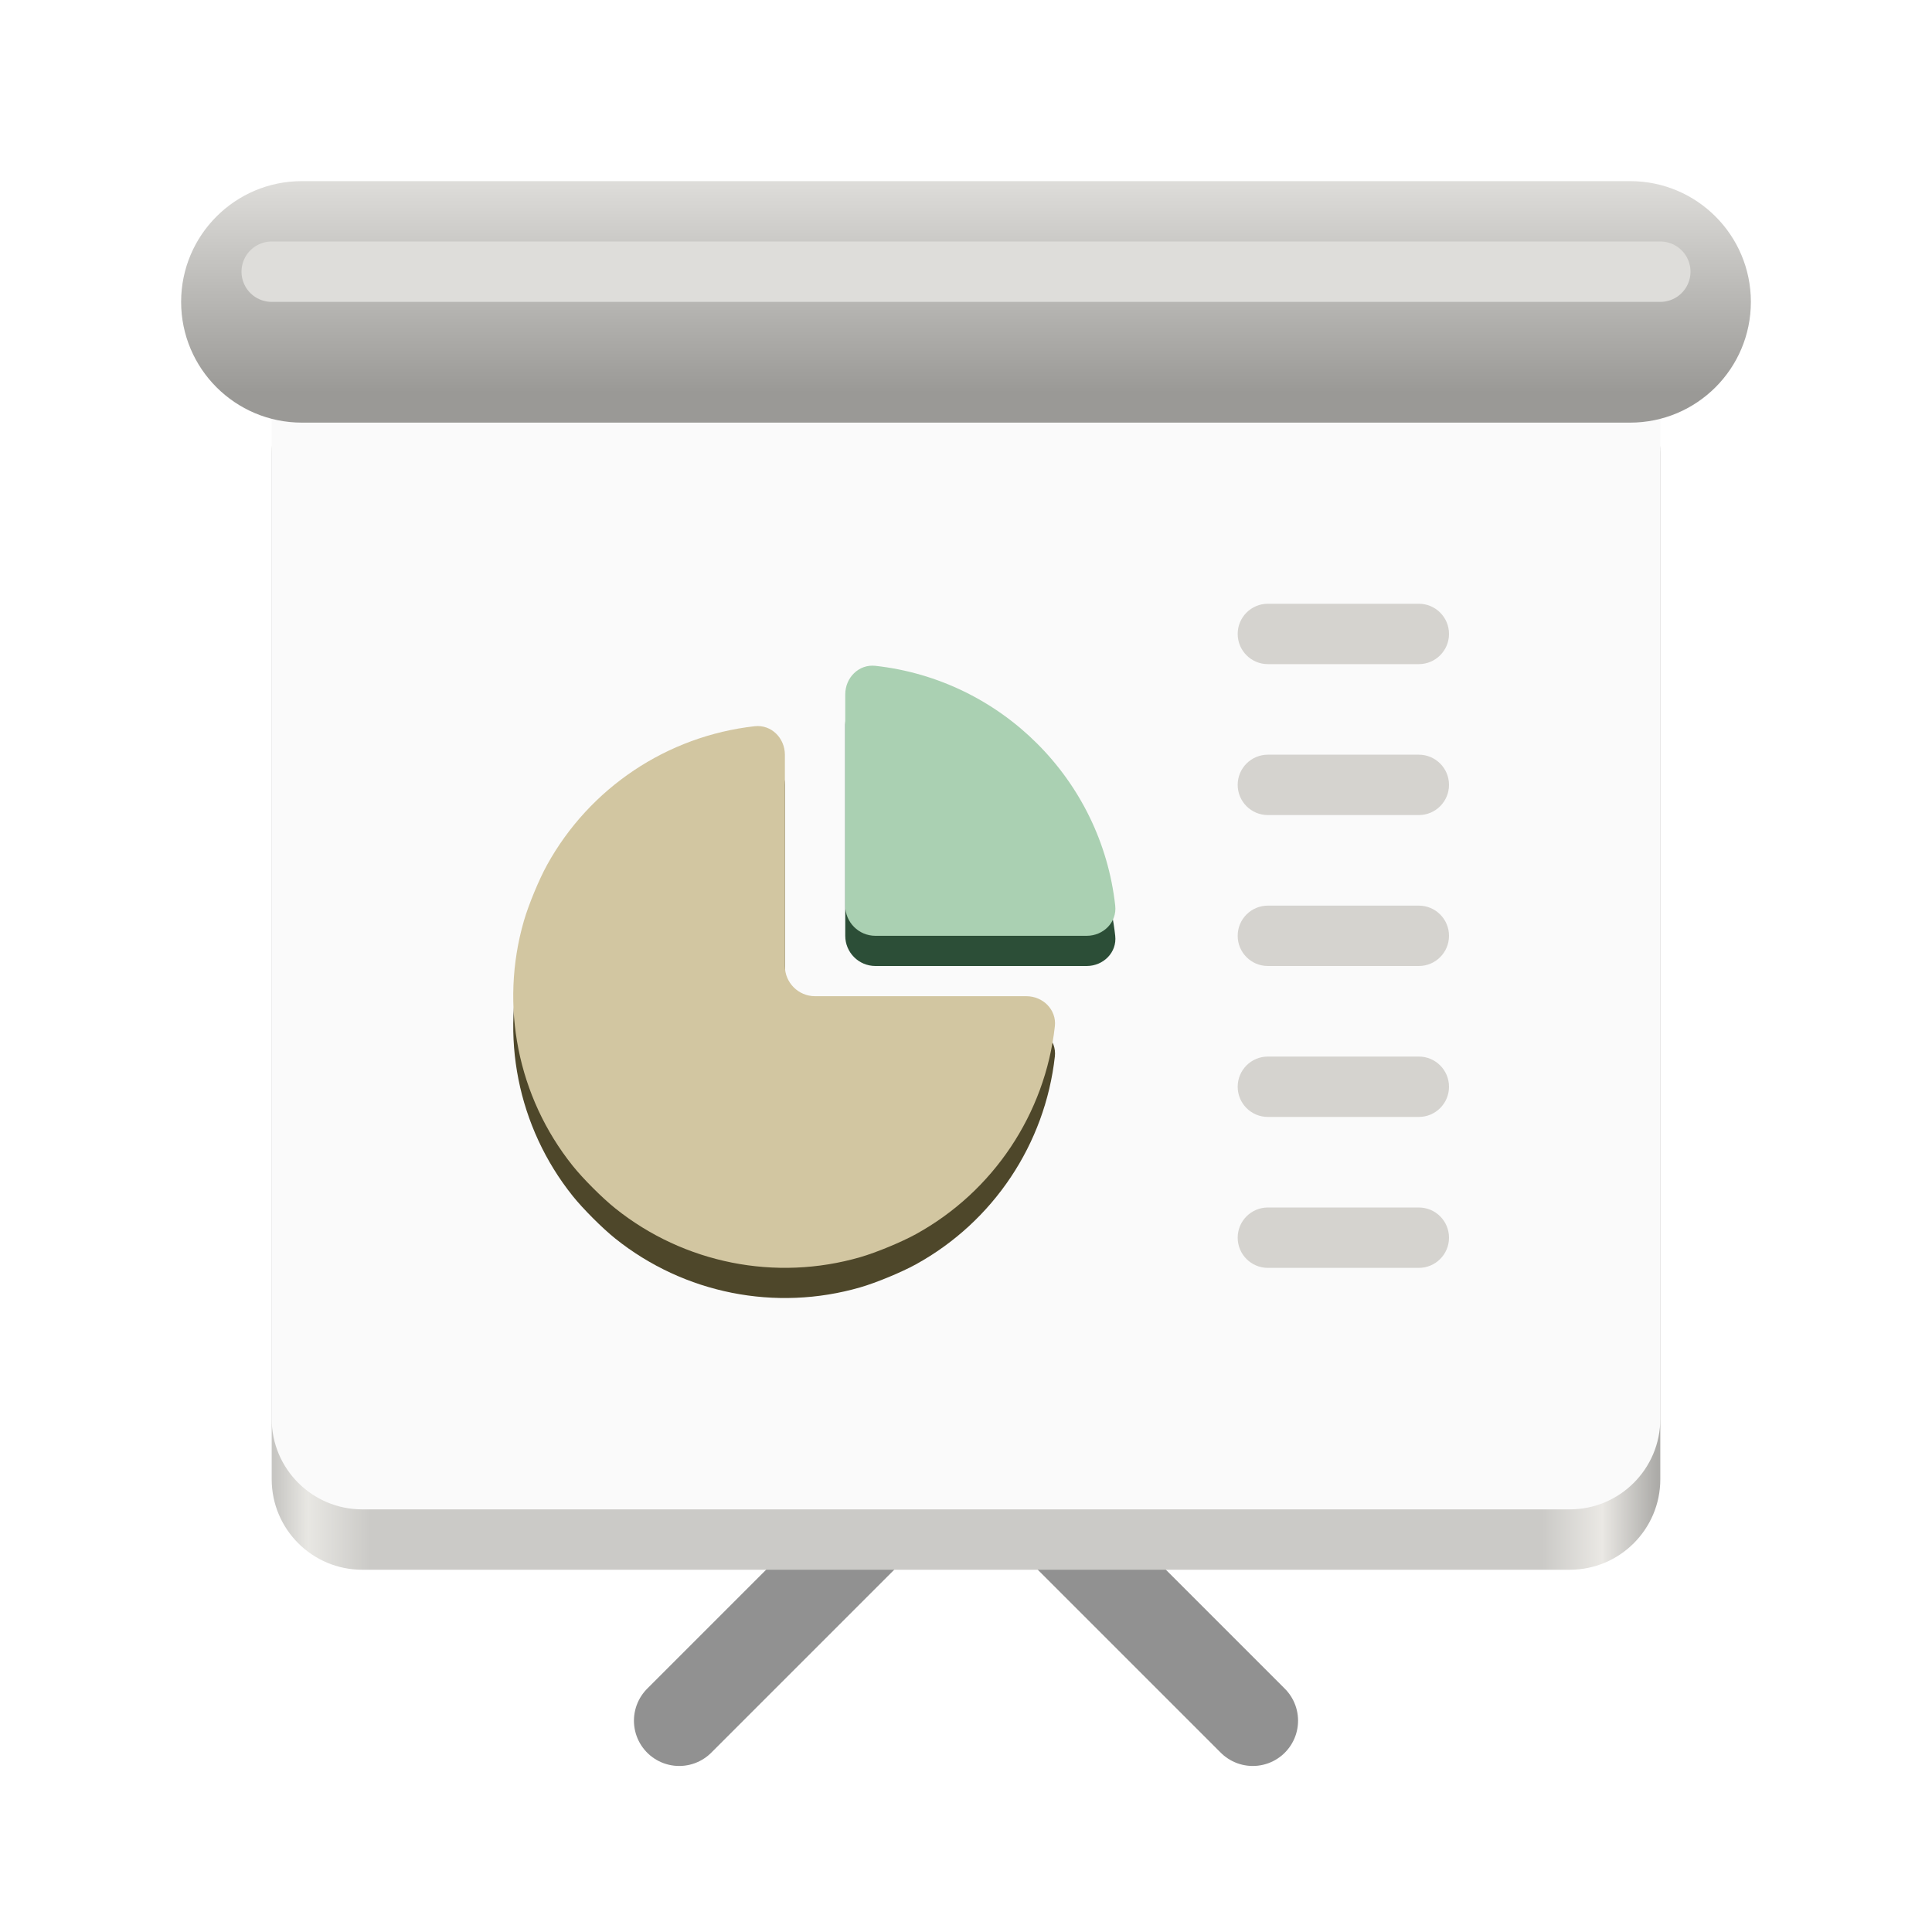
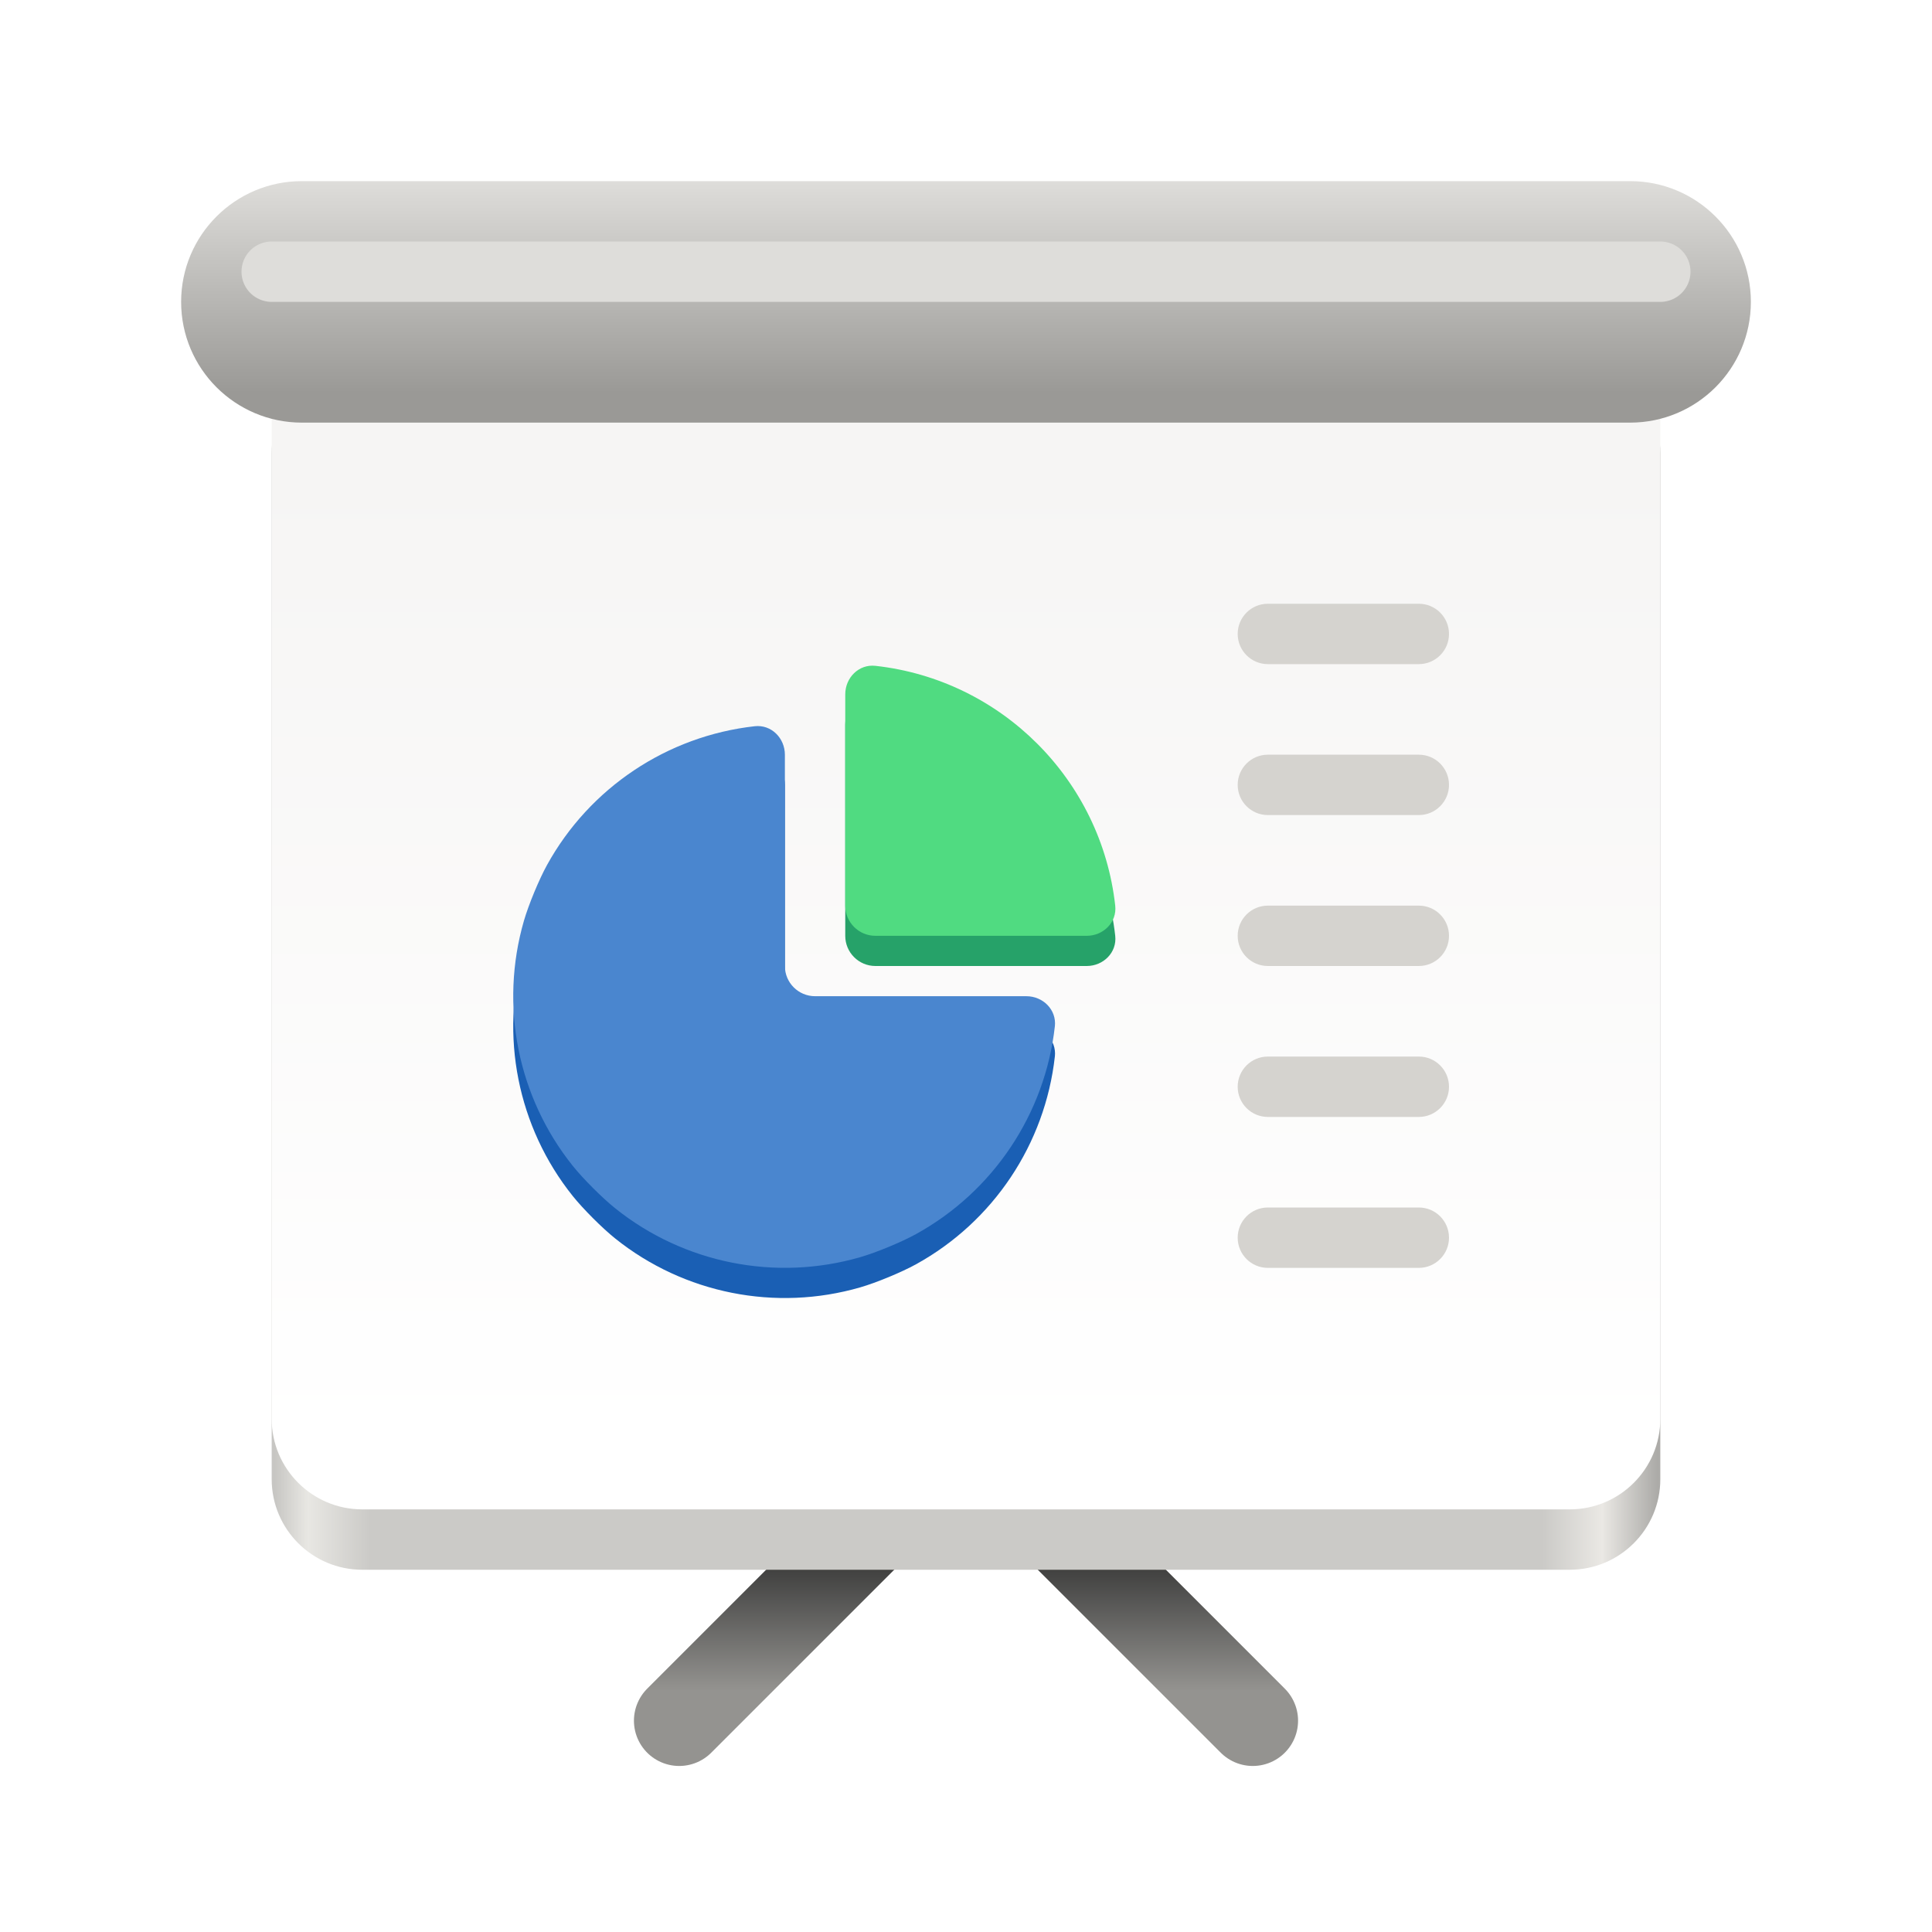
<svg xmlns="http://www.w3.org/2000/svg" height="128px" viewBox="0 0 128 128" width="128px">
  <linearGradient id="a" gradientUnits="userSpaceOnUse" x1="64" x2="64" y1="276" y2="284">
-     <stop offset="0" stop-color="#919191" />
-     <stop offset="1" stop-color="#919191" />
+     <stop offset="0" stop-color="#414140" />
+     <stop offset="1" stop-color="#949390" />
  </linearGradient>
  <linearGradient id="b" gradientUnits="userSpaceOnUse" x1="18.21" x2="109.79" y1="102" y2="102">
    <stop offset="0" stop-color="#c7c6c3" />
    <stop offset="0.024" stop-color="#e8e7e3" />
    <stop offset="0.069" stop-color="#cbcac7" />
    <stop offset="0.917" stop-color="#cbcac7" />
    <stop offset="0.96" stop-color="#eae8e4" />
    <stop offset="1" stop-color="#acaba8" />
  </linearGradient>
  <linearGradient id="c" gradientTransform="matrix(0.2875 0 0 0.27027 -331.6 -696.7568)" gradientUnits="userSpaceOnUse" x1="1376" x2="1376" y1="2692" y2="2932">
-     <stop offset="0" stop-color="#fafafa" />
-     <stop offset="1" stop-color="#fafafa" />
+     <stop offset="0" stop-color="#f6f5f4" />
+     <stop offset="1" stop-color="#ffffff" />
  </linearGradient>
  <linearGradient id="d" gradientUnits="userSpaceOnUse" x1="82.25" x2="82.25" y1="12" y2="26">
    <stop offset="0" stop-color="#deddda" />
    <stop offset="1" stop-color="#9a9996" />
  </linearGradient>
  <path d="m 83 286 l -14 -14 m -24 14 l 14 -14" fill="none" stroke="url(#a)" stroke-linecap="round" stroke-width="6" transform="matrix(1 0 0 1 0 -172)" />
  <path d="m 24 24 h 80 c 3.312 0 6 2.688 6 6 v 68 c 0 3.312 -2.688 6 -6 6 h -80 c -3.312 0 -6 -2.688 -6 -6 v -68 c 0 -3.312 2.688 -6 6 -6 z m 0 0" fill="url(#b)" />
  <path d="m 24 20 h 80 c 3.312 0 6 2.688 6 6 v 68 c 0 3.312 -2.688 6 -6 6 h -80 c -3.312 0 -6 -2.688 -6 -6 v -68 c 0 -3.312 2.688 -6 6 -6 z m 0 0" fill="url(#c)" />
  <path d="m 20 12 h 88 c 4.418 0 8 3.582 8 8 s -3.582 8 -8 8 h -88 c -4.418 0 -8 -3.582 -8 -8 s 3.582 -8 8 -8 z m 0 0" fill="url(#d)" />
-   <path d="m 69.887 69.996 c -0.648 5.805 -4.082 10.945 -9.199 13.766 c -0.965 0.531 -2.625 1.219 -3.688 1.527 c -5.609 1.625 -11.676 0.418 -16.234 -3.23 c -0.863 -0.691 -2.133 -1.961 -2.824 -2.824 c -3.648 -4.559 -4.855 -10.625 -3.23 -16.234 c 0.309 -1.062 0.996 -2.723 1.527 -3.688 c 2.82 -5.117 7.961 -8.551 13.766 -9.199 c 1.098 -0.121 1.996 0.785 1.996 1.891 v 13.996 c 0 1.105 0.895 2 2 2 h 13.996 c 1.105 0 2.012 0.898 1.891 1.996 z m 0 0" fill="#4e472a" stroke="#204a87" stroke-width="0.002" />
-   <path d="m 57.996 46.113 c 8.344 0.922 14.969 7.547 15.891 15.891 c 0.121 1.098 -0.785 1.996 -1.891 1.996 h -13.996 c -1.105 0 -2 -0.895 -2 -2 v -13.996 c 0 -1.105 0.898 -2.012 1.996 -1.891 z m 0 0" fill="#2c4e37" stroke="#204a87" stroke-width="0.002" />
+   <path d="m 69.887 69.996 c -0.648 5.805 -4.082 10.945 -9.199 13.766 c -0.965 0.531 -2.625 1.219 -3.688 1.527 c -5.609 1.625 -11.676 0.418 -16.234 -3.23 c -0.863 -0.691 -2.133 -1.961 -2.824 -2.824 c -3.648 -4.559 -4.855 -10.625 -3.23 -16.234 c 0.309 -1.062 0.996 -2.723 1.527 -3.688 c 2.82 -5.117 7.961 -8.551 13.766 -9.199 c 1.098 -0.121 1.996 0.785 1.996 1.891 v 13.996 c 0 1.105 0.895 2 2 2 h 13.996 c 1.105 0 2.012 0.898 1.891 1.996 z m 0 0" fill="#1a5fb4" stroke="#204a87" stroke-width="0.002" />
+   <path d="m 57.996 46.113 c 8.344 0.922 14.969 7.547 15.891 15.891 c 0.121 1.098 -0.785 1.996 -1.891 1.996 h -13.996 c -1.105 0 -2 -0.895 -2 -2 v -13.996 c 0 -1.105 0.898 -2.012 1.996 -1.891 z m 0 0" fill="#26a269" stroke="#204a87" stroke-width="0.002" />
  <path d="m 84 80 h 10 c 1.105 0 2 0.895 2 2 s -0.895 2 -2 2 h -10 c -1.105 0 -2 -0.895 -2 -2 s 0.895 -2 2 -2 z m 0 -10 h 10 c 1.105 0 2 0.895 2 2 s -0.895 2 -2 2 h -10 c -1.105 0 -2 -0.895 -2 -2 s 0.895 -2 2 -2 z m 0 -10 h 10 c 1.105 0 2 0.895 2 2 s -0.895 2 -2 2 h -10 c -1.105 0 -2 -0.895 -2 -2 s 0.895 -2 2 -2 z m 0 -10 h 10 c 1.105 0 2 0.895 2 2 s -0.895 2 -2 2 h -10 c -1.105 0 -2 -0.895 -2 -2 s 0.895 -2 2 -2 z m 0 -10 h 10 c 1.105 0 2 0.895 2 2 s -0.895 2 -2 2 h -10 c -1.105 0 -2 -0.895 -2 -2 s 0.895 -2 2 -2 z m 0 0" fill="#d5d3cf" />
-   <path d="m 69.887 67.996 c -0.648 5.805 -4.082 10.945 -9.199 13.766 c -0.965 0.531 -2.625 1.219 -3.688 1.527 c -5.609 1.625 -11.676 0.418 -16.234 -3.23 c -0.863 -0.691 -2.133 -1.961 -2.824 -2.824 c -3.648 -4.559 -4.855 -10.625 -3.23 -16.234 c 0.309 -1.062 0.996 -2.723 1.527 -3.688 c 2.82 -5.117 7.961 -8.551 13.766 -9.199 c 1.098 -0.121 1.996 0.785 1.996 1.891 v 13.996 c 0 1.105 0.895 2 2 2 h 13.996 c 1.105 0 2.012 0.898 1.891 1.996 z m 0 0" fill="#d2c6a1" stroke="#204a87" stroke-width="0.002" />
-   <path d="m 57.996 44.113 c 8.344 0.922 14.969 7.547 15.891 15.891 c 0.121 1.098 -0.785 1.996 -1.891 1.996 h -13.996 c -1.105 0 -2 -0.895 -2 -2 v -13.996 c 0 -1.105 0.898 -2.012 1.996 -1.891 z m 0 0" fill="#aad0b2" stroke="#204a87" stroke-width="0.002" />
+   <path d="m 69.887 67.996 c -0.648 5.805 -4.082 10.945 -9.199 13.766 c -0.965 0.531 -2.625 1.219 -3.688 1.527 c -5.609 1.625 -11.676 0.418 -16.234 -3.23 c -0.863 -0.691 -2.133 -1.961 -2.824 -2.824 c -3.648 -4.559 -4.855 -10.625 -3.23 -16.234 c 0.309 -1.062 0.996 -2.723 1.527 -3.688 c 2.82 -5.117 7.961 -8.551 13.766 -9.199 c 1.098 -0.121 1.996 0.785 1.996 1.891 v 13.996 c 0 1.105 0.895 2 2 2 h 13.996 c 1.105 0 2.012 0.898 1.891 1.996 z m 0 0" fill="#4a86cf" stroke="#204a87" stroke-width="0.002" />
+   <path d="m 57.996 44.113 c 8.344 0.922 14.969 7.547 15.891 15.891 c 0.121 1.098 -0.785 1.996 -1.891 1.996 h -13.996 c -1.105 0 -2 -0.895 -2 -2 v -13.996 c 0 -1.105 0.898 -2.012 1.996 -1.891 z m 0 0" fill="#50db81" stroke="#204a87" stroke-width="0.002" />
  <path d="m 18 18 h 92" fill="none" stroke="#deddda" stroke-linecap="round" stroke-width="4" />
</svg>
